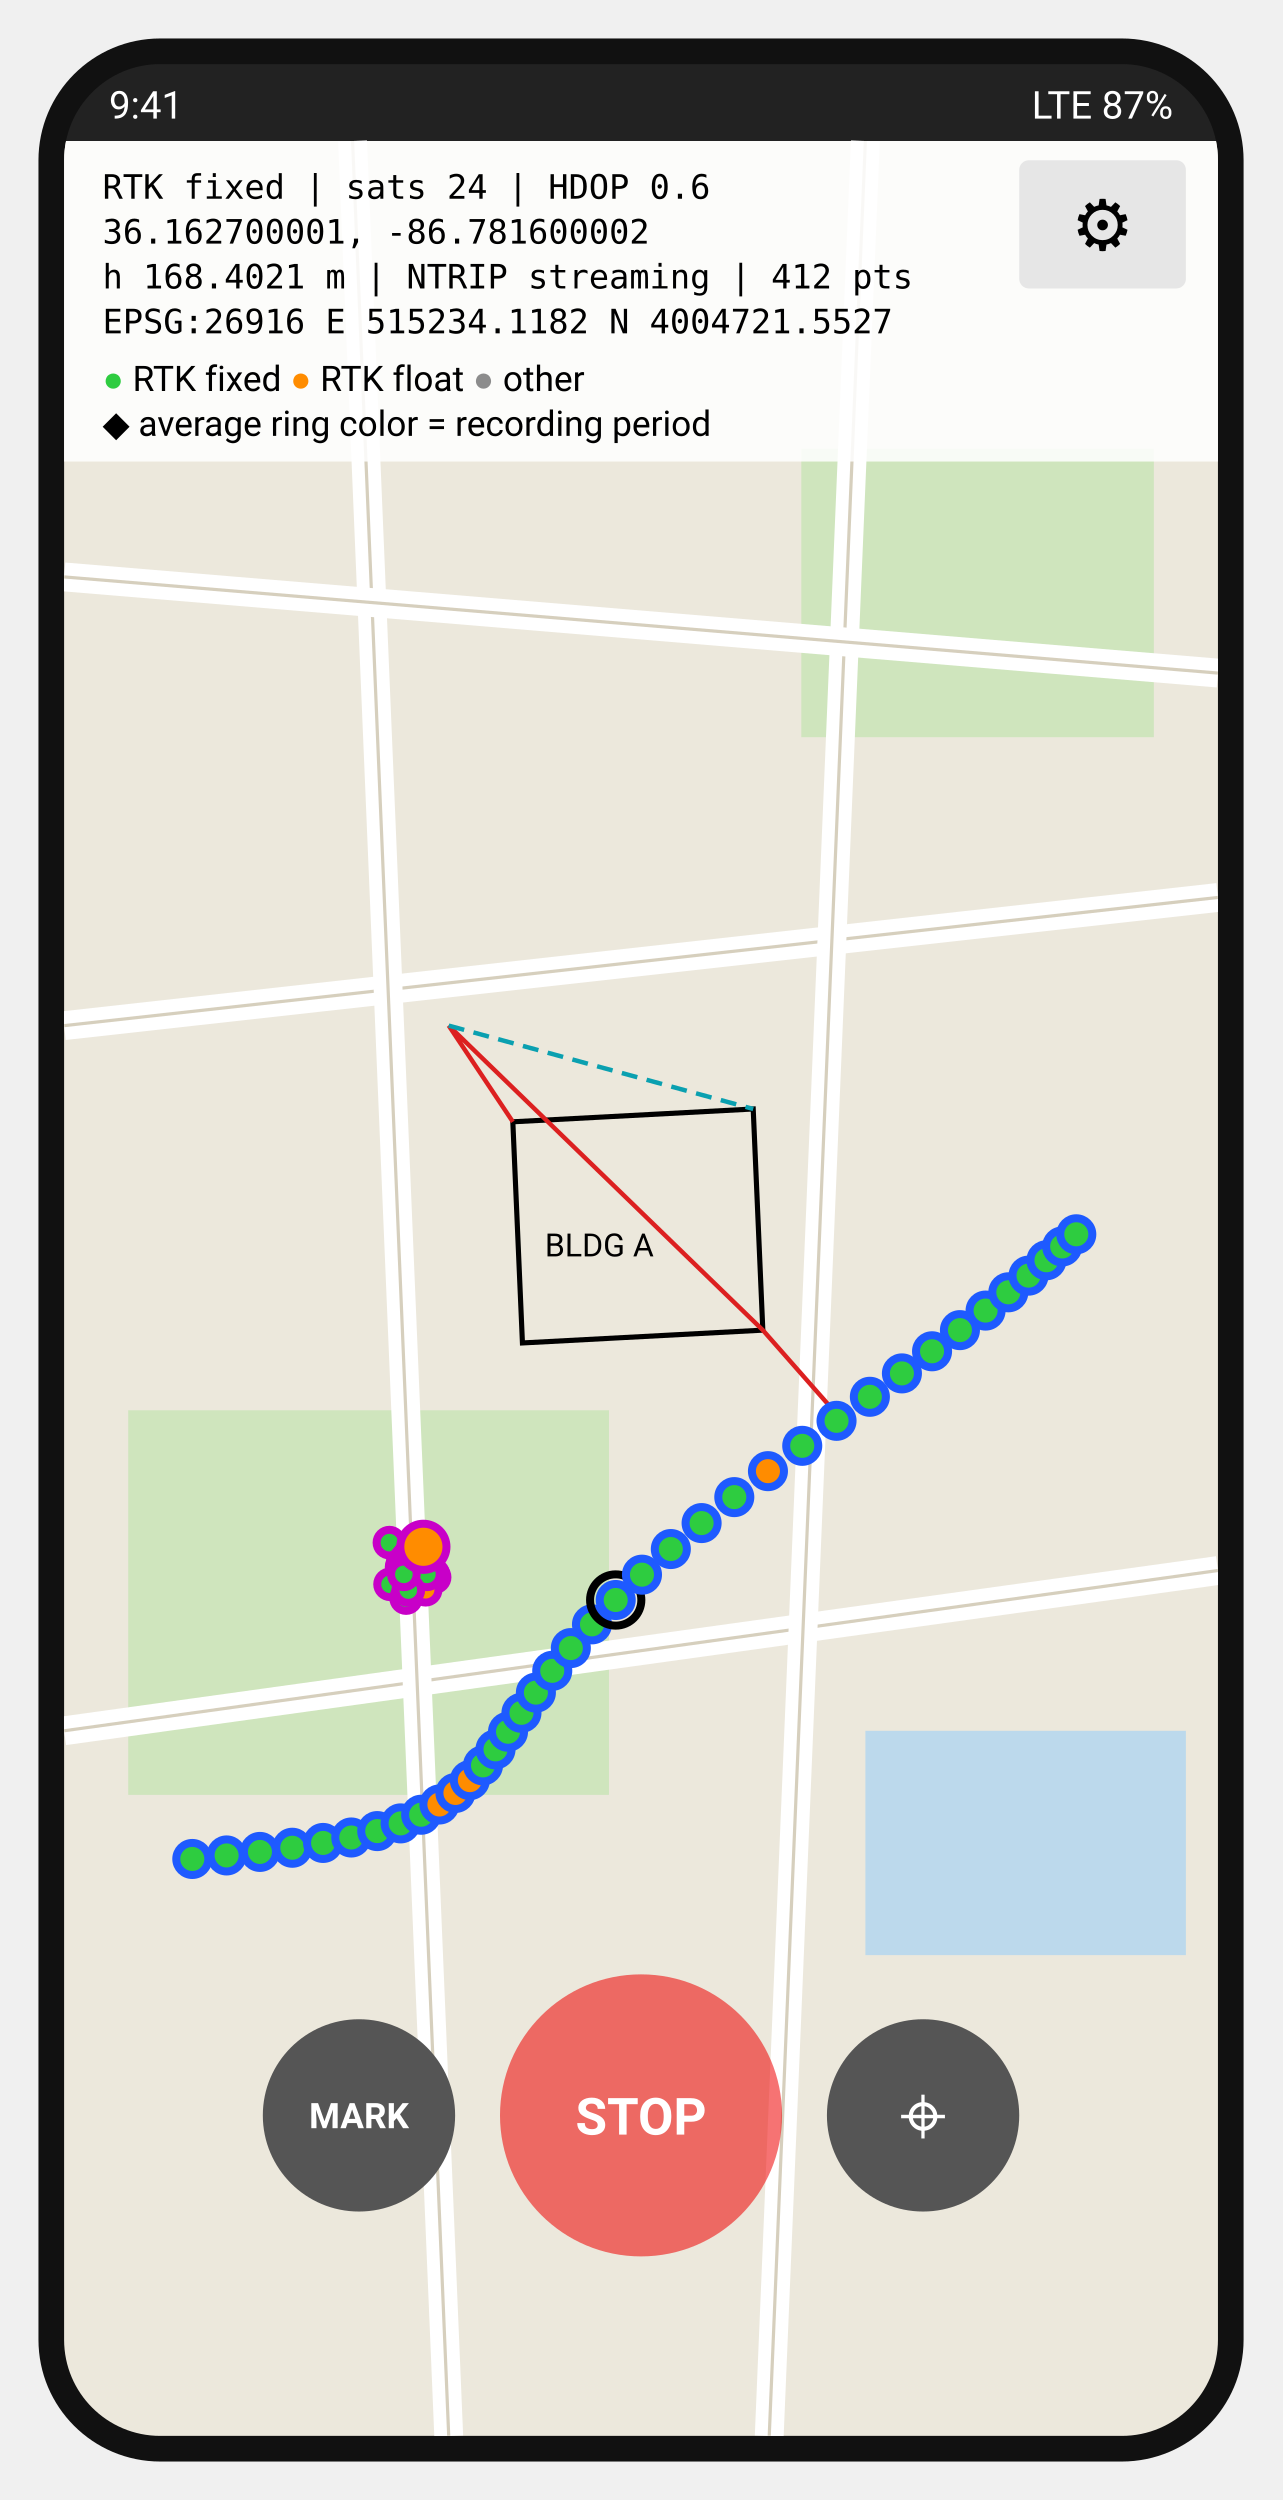
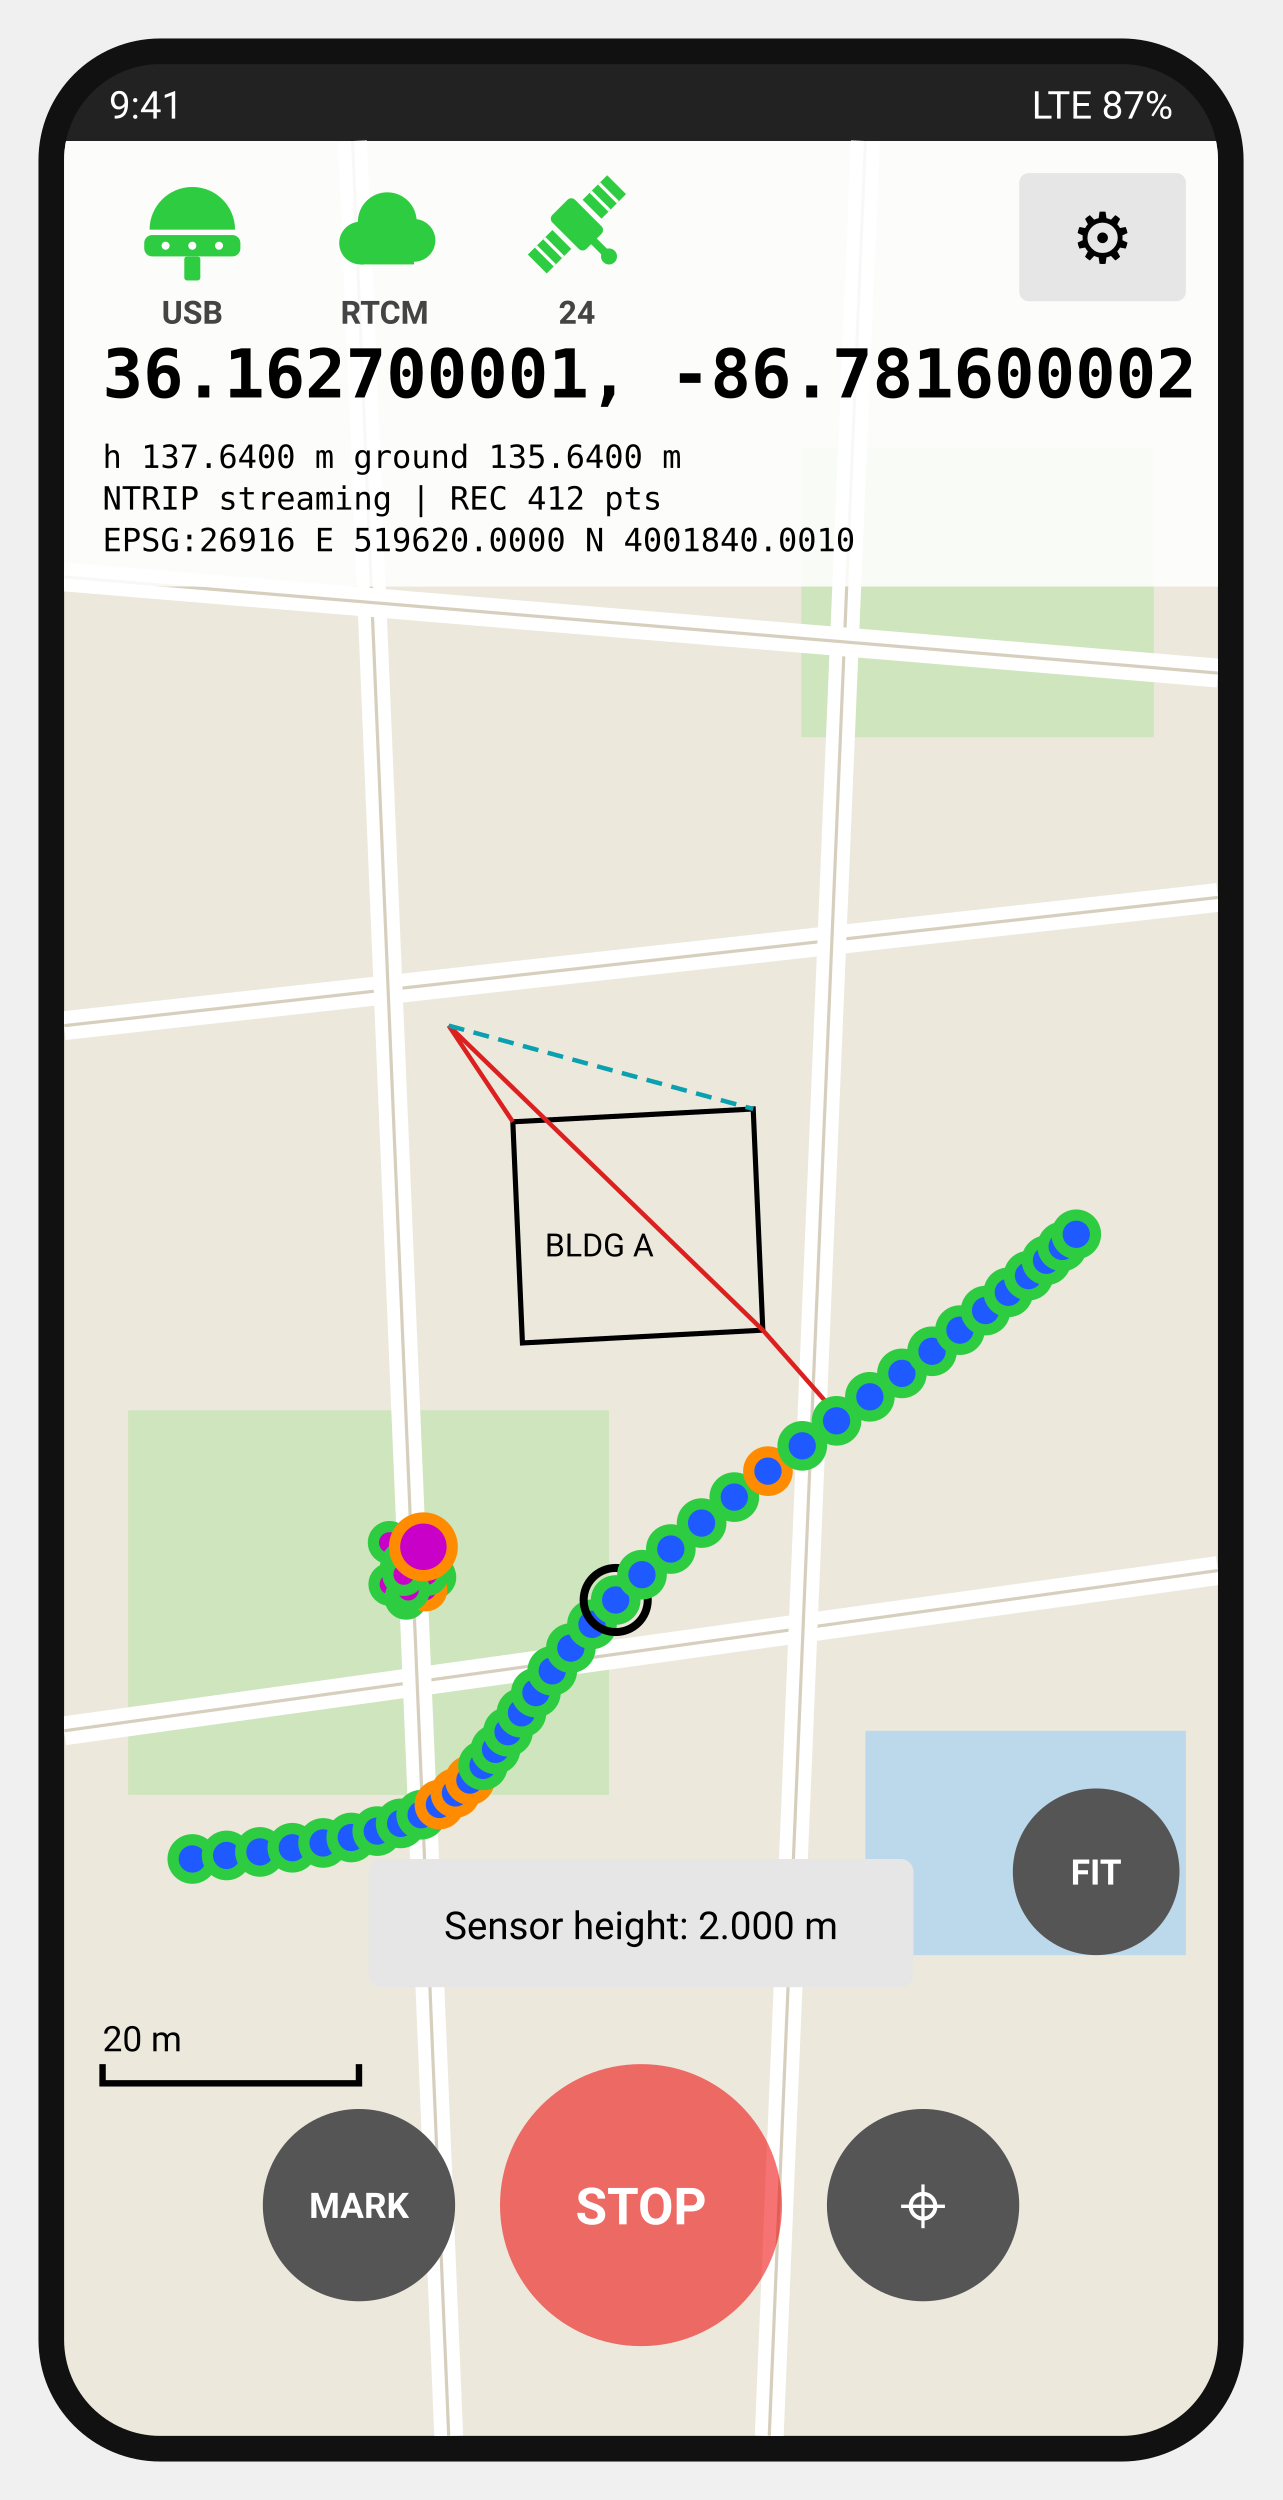
<svg xmlns="http://www.w3.org/2000/svg" width="400" height="780" viewBox="-20 -20 400 780" font-family="Roboto, Arial, sans-serif">
  <rect x="-8" y="-8" width="376" height="756" rx="38" fill="#111" />
  <clipPath id="scr">
    <rect x="0" y="0" width="360" height="740" rx="30" />
  </clipPath>
  <g clip-path="url(#scr)">
    <rect width="360" height="24" fill="#222" />
    <text x="14" y="17" fill="#fff" font-size="12">9:41</text>
    <text x="346" y="17" fill="#fff" font-size="12" text-anchor="end">LTE  87%</text>
    <rect y="24" width="360" height="716" fill="#ece8dc" />
    <rect x="20" y="420" width="150" height="120" fill="#cfe5bd" />
    <rect x="230" y="120" width="110" height="90" fill="#cfe5bd" />
    <rect x="250" y="520" width="100" height="70" fill="#bcd9ec" />
    <polyline points="0,300 360,260" stroke="#fff" stroke-width="9" fill="none" />
    <polyline points="0,300 360,260" stroke="#d6cfbd" stroke-width="1" fill="none" />
    <polyline points="0,520 360,470" stroke="#fff" stroke-width="9" fill="none" />
    <polyline points="0,520 360,470" stroke="#d6cfbd" stroke-width="1" fill="none" />
    <polyline points="90,24 120,740" stroke="#fff" stroke-width="9" fill="none" />
    <polyline points="90,24 120,740" stroke="#d6cfbd" stroke-width="1" fill="none" />
    <polyline points="250,24 220,740" stroke="#fff" stroke-width="9" fill="none" />
    <polyline points="250,24 220,740" stroke="#d6cfbd" stroke-width="1" fill="none" />
    <polyline points="0,160 360,190" stroke="#fff" stroke-width="9" fill="none" />
    <polyline points="0,160 360,190" stroke="#d6cfbd" stroke-width="1" fill="none" />
    <polygon points="140,330 215,326 218,395 143,399" fill="none" stroke="#000" stroke-width="1.6" />
    <polyline points="140,330 120,300 218,395 240,420" fill="none" stroke="#dc2020" stroke-width="1.4" />
    <polyline points="120,300 215,326" fill="none" stroke="#0aa0b0" stroke-width="1.4" stroke-dasharray="5 3" />
    <text x="150" y="372" font-size="10" fill="#000">BLDG A</text>
-     <circle cx="40.0" cy="560.0" r="5" fill="#2ecc40" stroke="#1e5aff" stroke-width="2.5" />
-     <circle cx="50.7" cy="558.9" r="5" fill="#2ecc40" stroke="#1e5aff" stroke-width="2.5" />
-     <circle cx="61.1" cy="557.8" r="5" fill="#2ecc40" stroke="#1e5aff" stroke-width="2.5" />
-     <circle cx="71.2" cy="556.5" r="5" fill="#2ecc40" stroke="#1e5aff" stroke-width="2.5" />
-     <circle cx="80.8" cy="555.0" r="5" fill="#2ecc40" stroke="#1e5aff" stroke-width="2.5" />
-     <circle cx="89.6" cy="553.3" r="5" fill="#2ecc40" stroke="#1e5aff" stroke-width="2.5" />
-     <circle cx="97.7" cy="551.3" r="5" fill="#2ecc40" stroke="#1e5aff" stroke-width="2.5" />
-     <circle cx="105.0" cy="548.9" r="5" fill="#2ecc40" stroke="#1e5aff" stroke-width="2.5" />
-     <circle cx="111.4" cy="546.2" r="5" fill="#2ecc40" stroke="#1e5aff" stroke-width="2.5" />
-     <circle cx="117.1" cy="543.0" r="5" fill="#ff8c00" stroke="#1e5aff" stroke-width="2.5" />
-     <circle cx="122.1" cy="539.4" r="5" fill="#ff8c00" stroke="#1e5aff" stroke-width="2.5" />
-     <circle cx="126.6" cy="535.4" r="5" fill="#ff8c00" stroke="#1e5aff" stroke-width="2.5" />
-     <circle cx="130.7" cy="530.8" r="5" fill="#2ecc40" stroke="#1e5aff" stroke-width="2.5" />
-     <circle cx="134.6" cy="525.8" r="5" fill="#2ecc40" stroke="#1e5aff" stroke-width="2.5" />
-     <circle cx="138.5" cy="520.3" r="5" fill="#2ecc40" stroke="#1e5aff" stroke-width="2.5" />
-     <circle cx="142.7" cy="514.4" r="5" fill="#2ecc40" stroke="#1e5aff" stroke-width="2.5" />
-     <circle cx="147.2" cy="508.1" r="5" fill="#2ecc40" stroke="#1e5aff" stroke-width="2.5" />
-     <circle cx="152.3" cy="501.3" r="5" fill="#2ecc40" stroke="#1e5aff" stroke-width="2.5" />
-     <circle cx="158.1" cy="494.2" r="5" fill="#2ecc40" stroke="#1e5aff" stroke-width="2.5" />
-     <circle cx="164.7" cy="486.8" r="5" fill="#2ecc40" stroke="#1e5aff" stroke-width="2.5" />
-     <circle cx="172.1" cy="479.2" r="5" fill="#2ecc40" stroke="#1e5aff" stroke-width="2.5" />
-     <circle cx="172.1" cy="479.2" r="8" fill="none" stroke="#000" stroke-width="2.5" />
-     <circle cx="180.3" cy="471.3" r="5" fill="#2ecc40" stroke="#1e5aff" stroke-width="2.5" />
-     <circle cx="189.3" cy="463.3" r="5" fill="#2ecc40" stroke="#1e5aff" stroke-width="2.5" />
-     <circle cx="198.9" cy="455.2" r="5" fill="#2ecc40" stroke="#1e5aff" stroke-width="2.5" />
-     <circle cx="209.1" cy="447.1" r="5" fill="#2ecc40" stroke="#1e5aff" stroke-width="2.5" />
-     <circle cx="219.6" cy="439.0" r="5" fill="#ff8c00" stroke="#1e5aff" stroke-width="2.5" />
-     <circle cx="230.3" cy="431.1" r="5" fill="#2ecc40" stroke="#1e5aff" stroke-width="2.5" />
-     <circle cx="241.0" cy="423.3" r="5" fill="#2ecc40" stroke="#1e5aff" stroke-width="2.5" />
-     <circle cx="251.4" cy="415.8" r="5" fill="#2ecc40" stroke="#1e5aff" stroke-width="2.5" />
-     <circle cx="261.4" cy="408.5" r="5" fill="#2ecc40" stroke="#1e5aff" stroke-width="2.5" />
-     <circle cx="270.8" cy="401.6" r="5" fill="#2ecc40" stroke="#1e5aff" stroke-width="2.5" />
-     <circle cx="279.5" cy="395.0" r="5" fill="#2ecc40" stroke="#1e5aff" stroke-width="2.5" />
-     <circle cx="287.5" cy="388.9" r="5" fill="#2ecc40" stroke="#1e5aff" stroke-width="2.5" />
-     <circle cx="294.6" cy="383.2" r="5" fill="#2ecc40" stroke="#1e5aff" stroke-width="2.5" />
-     <circle cx="300.9" cy="378.0" r="5" fill="#2ecc40" stroke="#1e5aff" stroke-width="2.5" />
-     <circle cx="306.5" cy="373.2" r="5" fill="#2ecc40" stroke="#1e5aff" stroke-width="2.5" />
-     <circle cx="311.4" cy="368.9" r="5" fill="#2ecc40" stroke="#1e5aff" stroke-width="2.5" />
-     <circle cx="315.8" cy="365.1" r="5" fill="#2ecc40" stroke="#1e5aff" stroke-width="2.5" />
-     <circle cx="108.7" cy="472.6" r="4" fill="#ff8c00" stroke="#c800c8" stroke-width="2.5" />
-     <circle cx="108.9" cy="468.4" r="4" fill="#2ecc40" stroke="#c800c8" stroke-width="2.5" />
-     <circle cx="105.3" cy="468.9" r="4" fill="#2ecc40" stroke="#c800c8" stroke-width="2.5" />
-     <circle cx="115.6" cy="472.1" r="4" fill="#2ecc40" stroke="#c800c8" stroke-width="2.5" />
-     <circle cx="115.2" cy="471.2" r="4" fill="#2ecc40" stroke="#c800c8" stroke-width="2.5" />
-     <circle cx="112.0" cy="470.9" r="4" fill="#2ecc40" stroke="#c800c8" stroke-width="2.5" />
-     <circle cx="101.7" cy="474.3" r="4" fill="#2ecc40" stroke="#c800c8" stroke-width="2.5" />
-     <circle cx="112.5" cy="472.5" r="4" fill="#ff8c00" stroke="#c800c8" stroke-width="2.5" />
-     <circle cx="101.5" cy="461.3" r="4" fill="#2ecc40" stroke="#c800c8" stroke-width="2.5" />
-     <circle cx="105.6" cy="467.7" r="4" fill="#2ecc40" stroke="#c800c8" stroke-width="2.5" />
-     <circle cx="111.5" cy="469.8" r="4" fill="#2ecc40" stroke="#c800c8" stroke-width="2.5" />
-     <circle cx="112.6" cy="466.8" r="4" fill="#2ecc40" stroke="#c800c8" stroke-width="2.5" />
-     <circle cx="111.5" cy="472.0" r="4" fill="#2ecc40" stroke="#c800c8" stroke-width="2.5" />
-     <circle cx="106.7" cy="478.6" r="4" fill="#2ecc40" stroke="#c800c8" stroke-width="2.5" />
-     <circle cx="112.8" cy="476.0" r="4" fill="#ff8c00" stroke="#c800c8" stroke-width="2.5" />
-     <circle cx="106.9" cy="466.3" r="4" fill="#2ecc40" stroke="#c800c8" stroke-width="2.5" />
-     <circle cx="108.3" cy="469.5" r="4" fill="#2ecc40" stroke="#c800c8" stroke-width="2.5" />
-     <circle cx="113.2" cy="471.2" r="4" fill="#2ecc40" stroke="#c800c8" stroke-width="2.5" />
-     <circle cx="107.8" cy="465.2" r="4" fill="#2ecc40" stroke="#c800c8" stroke-width="2.5" />
-     <circle cx="107.4" cy="476.1" r="4" fill="#2ecc40" stroke="#c800c8" stroke-width="2.5" />
-     <circle cx="106.0" cy="471.2" r="4" fill="#2ecc40" stroke="#c800c8" stroke-width="2.5" />
-     <circle cx="112.1" cy="462.6" r="7.2" fill="#ff8c00" stroke="#c800c8" stroke-width="2.5" />
-     <rect y="24" width="360" height="100" fill="#fff" fill-opacity="0.86" />
-     <text x="12" y="42" font-size="10.5" font-family="monospace" fill="#000">RTK fixed | sats 24 | HDOP 0.6</text>
-     <text x="12" y="56" font-size="10.5" font-family="monospace" fill="#000">36.162700001, -86.781600002</text>
-     <text x="12" y="70" font-size="10.5" font-family="monospace" fill="#000">h 168.4021 m | NTRIP streaming | 412 pts</text>
-     <text x="12" y="84" font-size="10.5" font-family="monospace" fill="#000">EPSG:26916  E 515234.1182  N 4004721.5527</text>
-     <g font-size="11">
-       <text x="12" y="102">
-         <tspan fill="#2ecc40">●</tspan> RTK fixed  <tspan fill="#ff8c00">●</tspan> RTK float  <tspan fill="#8c8c8c">●</tspan> other</text>
-       <text x="12" y="116">◆ average    ring color = recording period</text>
+     <circle cx="40.0" cy="560.0" r="6" fill="#1e5aff" stroke="#2ecc40" stroke-width="3.5" />
+     <circle cx="50.7" cy="558.9" r="6" fill="#1e5aff" stroke="#2ecc40" stroke-width="3.5" />
+     <circle cx="61.1" cy="557.8" r="6" fill="#1e5aff" stroke="#2ecc40" stroke-width="3.5" />
+     <circle cx="71.2" cy="556.5" r="6" fill="#1e5aff" stroke="#2ecc40" stroke-width="3.5" />
+     <circle cx="80.8" cy="555.0" r="6" fill="#1e5aff" stroke="#2ecc40" stroke-width="3.5" />
+     <circle cx="89.6" cy="553.3" r="6" fill="#1e5aff" stroke="#2ecc40" stroke-width="3.5" />
+     <circle cx="97.7" cy="551.3" r="6" fill="#1e5aff" stroke="#2ecc40" stroke-width="3.5" />
+     <circle cx="105.0" cy="548.9" r="6" fill="#1e5aff" stroke="#2ecc40" stroke-width="3.5" />
+     <circle cx="111.4" cy="546.2" r="6" fill="#1e5aff" stroke="#2ecc40" stroke-width="3.5" />
+     <circle cx="117.1" cy="543.0" r="6" fill="#1e5aff" stroke="#ff8c00" stroke-width="3.5" />
+     <circle cx="122.1" cy="539.4" r="6" fill="#1e5aff" stroke="#ff8c00" stroke-width="3.5" />
+     <circle cx="126.6" cy="535.4" r="6" fill="#1e5aff" stroke="#ff8c00" stroke-width="3.5" />
+     <circle cx="130.7" cy="530.8" r="6" fill="#1e5aff" stroke="#2ecc40" stroke-width="3.5" />
+     <circle cx="134.6" cy="525.8" r="6" fill="#1e5aff" stroke="#2ecc40" stroke-width="3.5" />
+     <circle cx="138.5" cy="520.3" r="6" fill="#1e5aff" stroke="#2ecc40" stroke-width="3.5" />
+     <circle cx="142.7" cy="514.4" r="6" fill="#1e5aff" stroke="#2ecc40" stroke-width="3.5" />
+     <circle cx="147.2" cy="508.1" r="6" fill="#1e5aff" stroke="#2ecc40" stroke-width="3.5" />
+     <circle cx="152.3" cy="501.3" r="6" fill="#1e5aff" stroke="#2ecc40" stroke-width="3.5" />
+     <circle cx="158.1" cy="494.2" r="6" fill="#1e5aff" stroke="#2ecc40" stroke-width="3.5" />
+     <circle cx="164.7" cy="486.8" r="6" fill="#1e5aff" stroke="#2ecc40" stroke-width="3.5" />
+     <circle cx="172.1" cy="479.2" r="6" fill="#1e5aff" stroke="#2ecc40" stroke-width="3.5" />
+     <circle cx="172.1" cy="479.2" r="10" fill="none" stroke="#000" stroke-width="2.5" />
+     <circle cx="180.3" cy="471.3" r="6" fill="#1e5aff" stroke="#2ecc40" stroke-width="3.5" />
+     <circle cx="189.3" cy="463.3" r="6" fill="#1e5aff" stroke="#2ecc40" stroke-width="3.5" />
+     <circle cx="198.9" cy="455.2" r="6" fill="#1e5aff" stroke="#2ecc40" stroke-width="3.5" />
+     <circle cx="209.1" cy="447.1" r="6" fill="#1e5aff" stroke="#2ecc40" stroke-width="3.5" />
+     <circle cx="219.6" cy="439.0" r="6" fill="#1e5aff" stroke="#ff8c00" stroke-width="3.5" />
+     <circle cx="230.3" cy="431.1" r="6" fill="#1e5aff" stroke="#2ecc40" stroke-width="3.5" />
+     <circle cx="241.0" cy="423.3" r="6" fill="#1e5aff" stroke="#2ecc40" stroke-width="3.5" />
+     <circle cx="251.4" cy="415.8" r="6" fill="#1e5aff" stroke="#2ecc40" stroke-width="3.5" />
+     <circle cx="261.4" cy="408.5" r="6" fill="#1e5aff" stroke="#2ecc40" stroke-width="3.5" />
+     <circle cx="270.8" cy="401.6" r="6" fill="#1e5aff" stroke="#2ecc40" stroke-width="3.5" />
+     <circle cx="279.5" cy="395.0" r="6" fill="#1e5aff" stroke="#2ecc40" stroke-width="3.5" />
+     <circle cx="287.5" cy="388.9" r="6" fill="#1e5aff" stroke="#2ecc40" stroke-width="3.5" />
+     <circle cx="294.6" cy="383.2" r="6" fill="#1e5aff" stroke="#2ecc40" stroke-width="3.5" />
+     <circle cx="300.9" cy="378.0" r="6" fill="#1e5aff" stroke="#2ecc40" stroke-width="3.5" />
+     <circle cx="306.5" cy="373.2" r="6" fill="#1e5aff" stroke="#2ecc40" stroke-width="3.5" />
+     <circle cx="311.4" cy="368.9" r="6" fill="#1e5aff" stroke="#2ecc40" stroke-width="3.5" />
+     <circle cx="315.8" cy="365.1" r="6" fill="#1e5aff" stroke="#2ecc40" stroke-width="3.5" />
+     <circle cx="108.7" cy="472.6" r="5" fill="#c800c8" stroke="#ff8c00" stroke-width="3.5" />
+     <circle cx="108.9" cy="468.4" r="5" fill="#c800c8" stroke="#2ecc40" stroke-width="3.5" />
+     <circle cx="105.3" cy="468.9" r="5" fill="#c800c8" stroke="#2ecc40" stroke-width="3.5" />
+     <circle cx="115.6" cy="472.1" r="5" fill="#c800c8" stroke="#2ecc40" stroke-width="3.5" />
+     <circle cx="115.2" cy="471.2" r="5" fill="#c800c8" stroke="#2ecc40" stroke-width="3.5" />
+     <circle cx="112.0" cy="470.9" r="5" fill="#c800c8" stroke="#2ecc40" stroke-width="3.5" />
+     <circle cx="101.7" cy="474.3" r="5" fill="#c800c8" stroke="#2ecc40" stroke-width="3.5" />
+     <circle cx="112.5" cy="472.5" r="5" fill="#c800c8" stroke="#ff8c00" stroke-width="3.5" />
+     <circle cx="101.5" cy="461.3" r="5" fill="#c800c8" stroke="#2ecc40" stroke-width="3.5" />
+     <circle cx="105.6" cy="467.7" r="5" fill="#c800c8" stroke="#2ecc40" stroke-width="3.5" />
+     <circle cx="111.5" cy="469.8" r="5" fill="#c800c8" stroke="#2ecc40" stroke-width="3.5" />
+     <circle cx="112.6" cy="466.8" r="5" fill="#c800c8" stroke="#2ecc40" stroke-width="3.5" />
+     <circle cx="111.5" cy="472.0" r="5" fill="#c800c8" stroke="#2ecc40" stroke-width="3.5" />
+     <circle cx="106.7" cy="478.6" r="5" fill="#c800c8" stroke="#2ecc40" stroke-width="3.5" />
+     <circle cx="112.8" cy="476.0" r="5" fill="#c800c8" stroke="#ff8c00" stroke-width="3.5" />
+     <circle cx="106.9" cy="466.3" r="5" fill="#c800c8" stroke="#2ecc40" stroke-width="3.5" />
+     <circle cx="108.3" cy="469.5" r="5" fill="#c800c8" stroke="#2ecc40" stroke-width="3.5" />
+     <circle cx="113.2" cy="471.2" r="5" fill="#c800c8" stroke="#2ecc40" stroke-width="3.5" />
+     <circle cx="107.8" cy="465.2" r="5" fill="#c800c8" stroke="#2ecc40" stroke-width="3.5" />
+     <circle cx="107.4" cy="476.1" r="5" fill="#c800c8" stroke="#2ecc40" stroke-width="3.5" />
+     <circle cx="106.0" cy="471.2" r="5" fill="#c800c8" stroke="#2ecc40" stroke-width="3.5" />
+     <circle cx="112.1" cy="462.6" r="9.0" fill="#c800c8" stroke="#ff8c00" stroke-width="3.5" />
+     <rect y="24" width="360" height="139" fill="#fff" fill-opacity="0.86" />
+     <g transform="translate(20,30) scale(0.8333333)">
+       <path d="M8,26 A16,16 0 0 1 40,26 Z" fill="#2ecc40" />
+       <rect x="6" y="28" width="36" height="8" rx="3" fill="#2ecc40" />
+       <rect x="21" y="36" width="6" height="9" rx="1" fill="#2ecc40" />
+       <circle cx="14" cy="32" r="1.5" fill="#fff" />
+       <circle cx="24" cy="32" r="1.5" fill="#fff" />
+       <circle cx="34" cy="32" r="1.5" fill="#fff" />
    </g>
-     <rect x="298" y="30" width="52" height="40" rx="3" fill="#e6e6e6" />
-     <text x="324" y="58" font-size="22" text-anchor="middle">⚙</text>
-     <circle cx="92.0" cy="640" r="30" fill="#555" />
-     <text x="92.0" y="644" fill="#fff" font-size="11" font-weight="bold" text-anchor="middle">MARK</text>
-     <circle cx="180.0" cy="640" r="44" fill="#e00" opacity="0.55" />
-     <text x="180.0" y="646" fill="#fff" font-size="16" font-weight="bold" text-anchor="middle">STOP</text>
-     <circle cx="268.0" cy="640" r="30" fill="#555" />
-     <text x="268.0" y="649" fill="#fff" font-size="26" text-anchor="middle">⌖</text>
+     <text x="40.0" y="81" font-size="10" font-weight="bold" fill="#444" text-anchor="middle">USB</text>
+     <g transform="translate(80,30) scale(0.8333333)">
+       <g fill="#2ecc40">
+         <circle cx="15" cy="31" r="8" />
+         <circle cx="25" cy="23" r="11" />
+         <circle cx="35" cy="30" r="8" />
+         <rect x="15" y="31" width="20" height="8" />
+       </g>
+     </g>
+     <text x="100.0" y="81" font-size="10" font-weight="bold" fill="#444" text-anchor="middle">RTCM</text>
+     <g transform="translate(140,30) scale(0.8333333)">
+       <g transform="rotate(-45 24 24)">
+         <g fill="#2ecc40">
+           <rect x="18" y="15" width="12" height="18" rx="2" />
+           <rect x="3" y="19" width="13" height="10" />
+           <rect x="32" y="19" width="13" height="10" />
+           <circle cx="24" cy="41" r="3" />
+         </g>
+         <line x1="24" y1="33" x2="24" y2="39" stroke="#2ecc40" stroke-width="3" stroke-linecap="round" />
+         <g stroke="#fff" stroke-width="1.2">
+           <line x1="7.3" y1="19" x2="7.3" y2="29" />
+           <line x1="11.7" y1="19" x2="11.7" y2="29" />
+           <line x1="36.3" y1="19" x2="36.3" y2="29" />
+           <line x1="40.7" y1="19" x2="40.7" y2="29" />
+         </g>
+       </g>
+     </g>
+     <text x="160.0" y="81" font-size="10" font-weight="bold" fill="#444" text-anchor="middle">24</text>
+     <rect x="298" y="34" width="52" height="40" rx="3" fill="#e6e6e6" />
+     <text x="324" y="62" font-size="22" text-anchor="middle">⚙</text>
+     <text x="12" y="104" font-size="21" font-family="monospace" font-weight="bold" textLength="336" lengthAdjust="spacingAndGlyphs" fill="#000">36.162700001, -86.781600002</text>
+     <text x="12" y="126" font-size="10" font-family="monospace" fill="#000">h 137.6400 m  ground 135.6400 m</text>
+     <text x="12" y="139" font-size="10" font-family="monospace" fill="#000">NTRIP streaming | REC 412 pts</text>
+     <text x="12" y="152" font-size="10" font-family="monospace" fill="#000">EPSG:26916  E 519620.0000  N 4001840.0010</text>
+     <rect x="95.0" y="560" width="170" height="40" rx="4" fill="#e6e6e6" />
+     <text x="180.0" y="585" font-size="12" text-anchor="middle">Sensor height: 2.000 m</text>
+     <circle cx="322" cy="564" r="26" fill="#555" />
+     <text x="322" y="568" fill="#fff" font-size="11" font-weight="bold" text-anchor="middle">FIT</text>
+     <g stroke="#000" stroke-width="2" fill="none">
+       <polyline points="12,624 12,630 92,630 92,624" />
+     </g>
+     <text x="12" y="620" font-size="11">20 m</text>
+     <circle cx="92.0" cy="668" r="30" fill="#555" />
+     <text x="92.0" y="672" fill="#fff" font-size="11" font-weight="bold" text-anchor="middle">MARK</text>
+     <circle cx="180.0" cy="668" r="44" fill="#e00" opacity="0.55" />
+     <text x="180.0" y="674" fill="#fff" font-size="16" font-weight="bold" text-anchor="middle">STOP</text>
+     <circle cx="268.0" cy="668" r="30" fill="#555" />
+     <text x="268.0" y="677" fill="#fff" font-size="26" text-anchor="middle">⌖</text>
  </g>
</svg>
